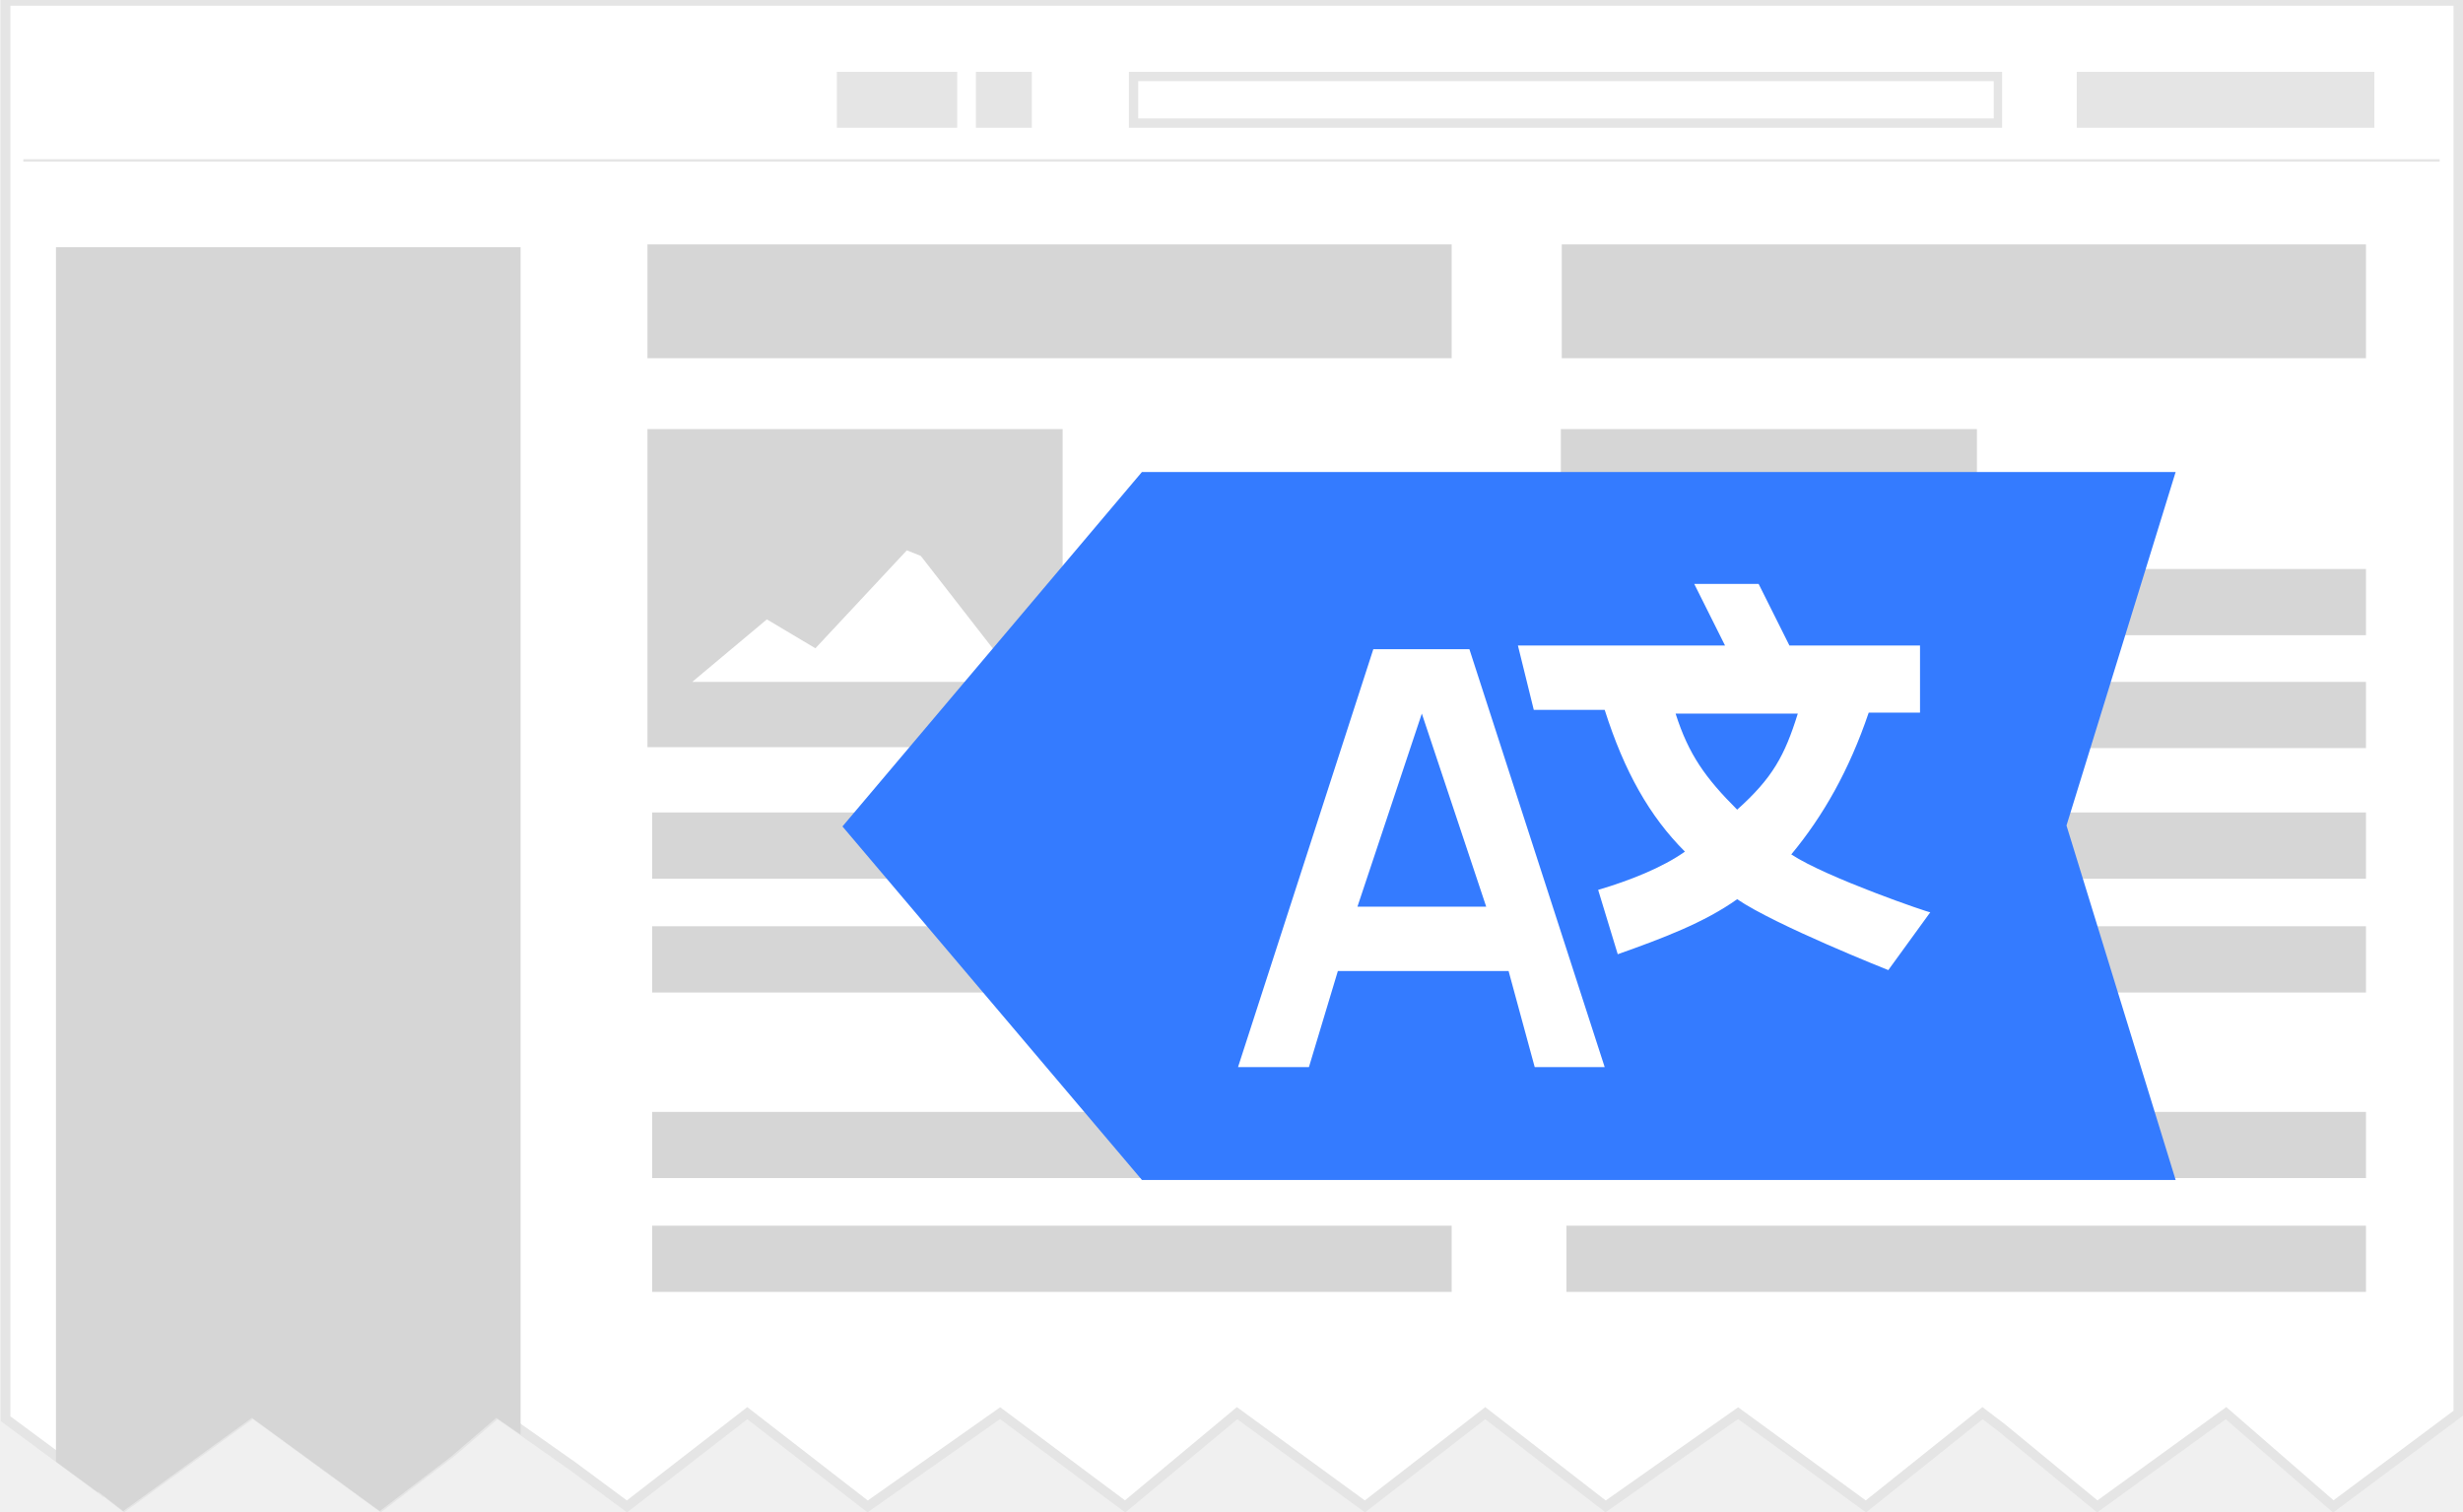
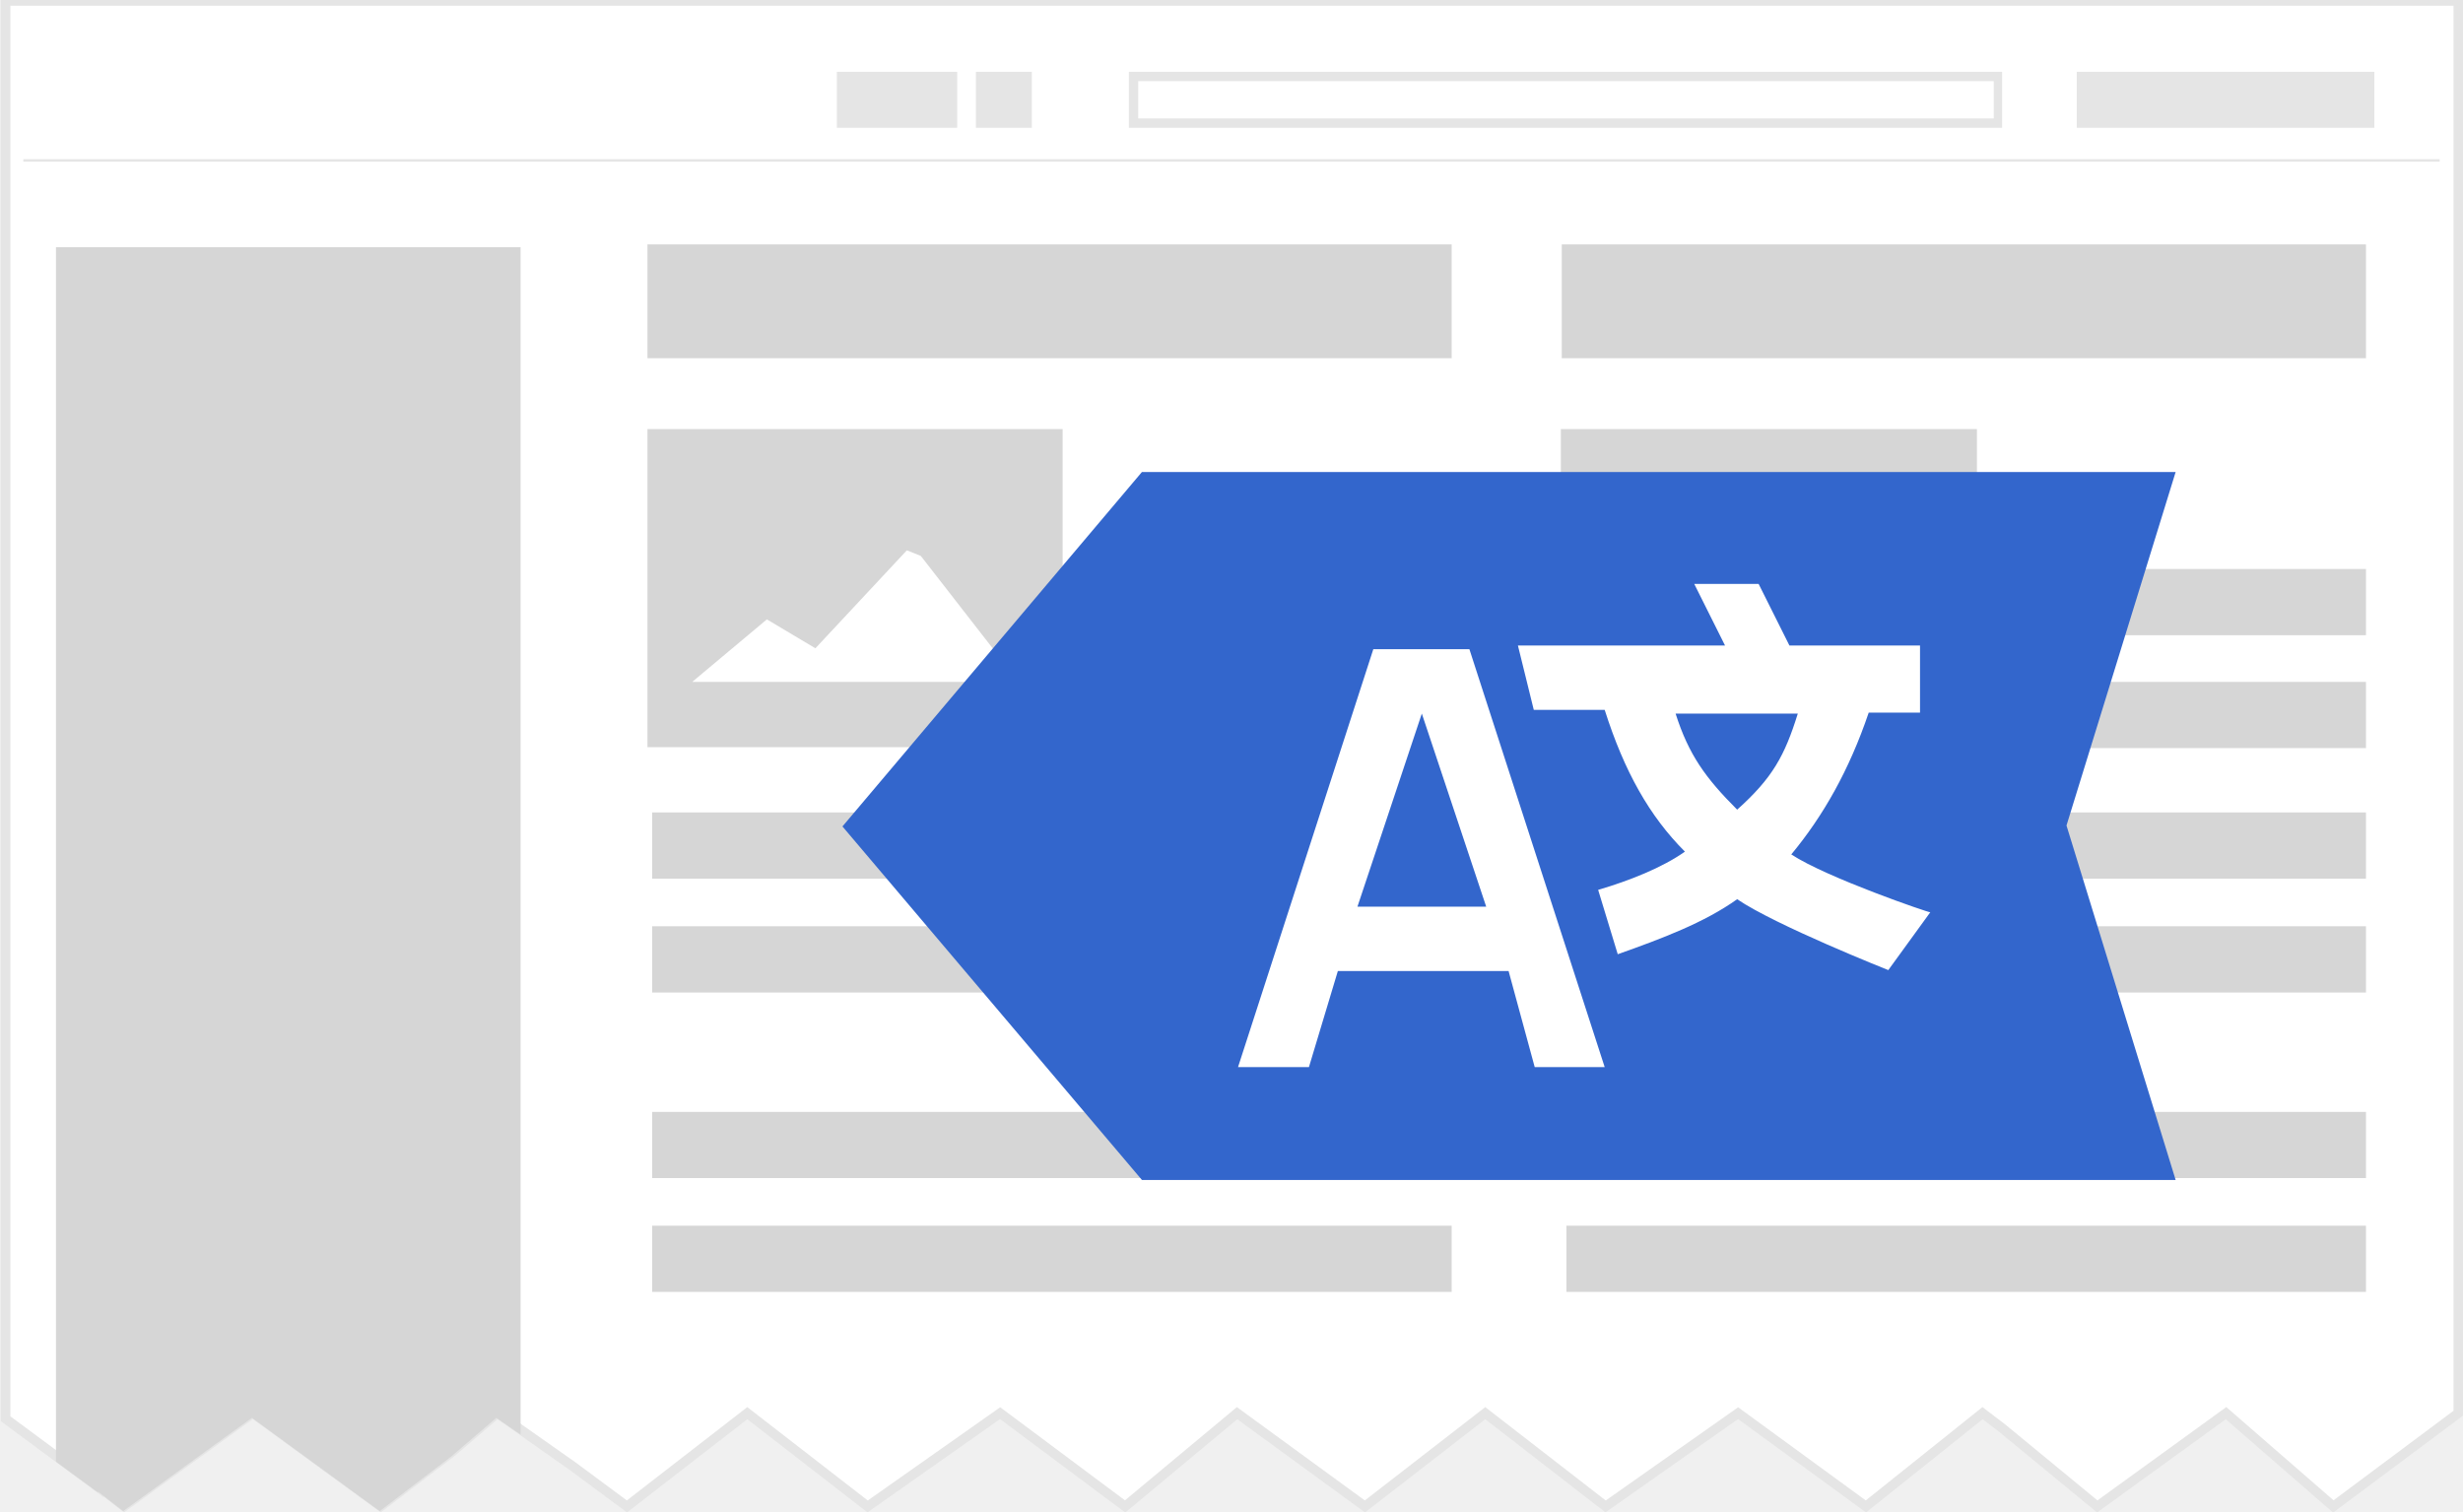
<svg xmlns="http://www.w3.org/2000/svg" viewBox="-288 514.5 264 162" width="264" height="162">
  <style type="text/css" id="style3" />
  <path d="M-208.3 522.2h-21.9v6h21.9v-6zm-47.8 0h-25.9v6h25.9v-6zm55.8 0h-6v6h6v-6zm-31.9 0h-21.9v6h21.9v-6z" id="tools" fill="#e5e5e5" />
  <path d="M-24.5 514.6v151.4l-13.4 10-11.5-10-13.8 10-10.2-8.4-2.1-1.6-12.5 10-13.7-10-14.2 10-12.9-10-12.9 10-13.7-10-12 10-13.4-10-14.2 10-12.9-10-12.9 10-5.8-4.3-8.1-5.7-4.9 4.2-7.6 5.8-13.7-10-13.8 10-2.7-2.1v.1l-10-7.4v-152h262.9z" id="page" fill="#fff" stroke="#e5e5e5" stroke-width="1.027" stroke-miterlimit="10" />
  <path d="M-167 522.2h93.6v6h-93.6v-6zm1 5h91.7v-4h-91.7v4zm-19.4-5h-12.9v6h12.9v-6zm151.9 0h-31.9v6h31.9v-6zm-143.9 0h-6v6h6v-6z" id="search" fill="#e5e5e5" />
  <path d="M-26.5 531.7h-259" id="path10" fill="#e5e5e5" stroke="#e5e5e5" stroke-width=".257" />
  <path d="M-34.4 540.7h-86.2v12.2h86.2v-12.2zm-41.7 19.8v34.1h-44.6v-34.1h44.6zm-39.6 27.1h35l-10.5-13.5-1.5-.6-9.8 10.5-5.2-3.1-8 6.7zm81.3 14h-85.7v7.1h85.7v-7.1zm0 12.2h-85.7v7.1h85.7v-7.1zm0-38.3h-34.7v7.1h34.7v-7.1zm0 12.1h-34.7v7.1h34.7v-7.1zm0 46.1h-85.7v7.1h85.7v-7.1zm0 12.2h-85.7v7.1h85.7v-7.1z" id="path14" fill="#d6d6d6" />
  <path d="M-132.4 540.7h-86.2v12.2h86.2v-12.2zm-41.7 19.8v34.1h-44.5v-34.1h44.5zm-39.7 27.1h35l-10.5-13.5-1.5-.6-9.8 10.5-5.2-3.1-8 6.7zm81.4 14h-85.7v7.1h85.7v-7.1zm0 12.2h-85.7v7.1h85.7v-7.1zm0-38.3h-34.7v7.1h34.7v-7.1zm0 12.1h-34.7v7.1h34.7v-7.1zm0 46.1h-85.7v7.1h85.7v-7.1zm0 12.2h-85.7v7.1h85.7v-7.1z" id="path18" fill="#d6d6d6" />
  <path d="M-232.2 668.3l-2.6-1.8-4.9 4.2-7.6 5.8-13.7-10-13.8 10-2.7-2.1v.1l-4.5-3.3v-130.2h49.8v127.3z" id="controlBar" fill="#d6d6d6" />
-   <path d="M-165.6 641h110.8l-11.7-38 11.7-37.9h-110.8l-32.1 38 32.1 37.9z" id="path3000" fill="#347bff" />
+   <path d="M-165.6 641h110.8l-11.7-38 11.7-37.9h-110.8l-32.1 38 32.1 37.9z" id="path3000" fill="#36c" />
  <g id="g14" fill="#fff">
    <path d="M-116 628.9l-14.5-44.8h-10.3l-14.5 44.8h7.6l3.1-10.3h18.3l2.8 10.3h7.5zm-12.7-17.2h-13.8l6.9-20.7 6.9 20.7z" id="path16" />
    <path d="M-96 606.1c3.4-4.1 6.2-9 8.3-15.2h5.5v-7.2h-14l-3.3-6.6h-6.9l3.3 6.6h-22.2l1.7 6.9h7.6c2.1 6.6 4.8 11.4 8.6 15.2-2.4 1.7-5.9 3.1-9.3 4.1l2.1 6.9c4.8-1.7 9.3-3.4 12.8-5.9 4.1 2.8 16.2 7.6 16.2 7.6l4.5-6.2c0 .1-11.1-3.7-14.9-6.2zm-5.8-4.8c-3.4-3.4-5.2-5.9-6.6-10.3h13.1c-1.4 4.5-2.7 6.9-6.5 10.3z" id="path19" />
  </g>
</svg>
